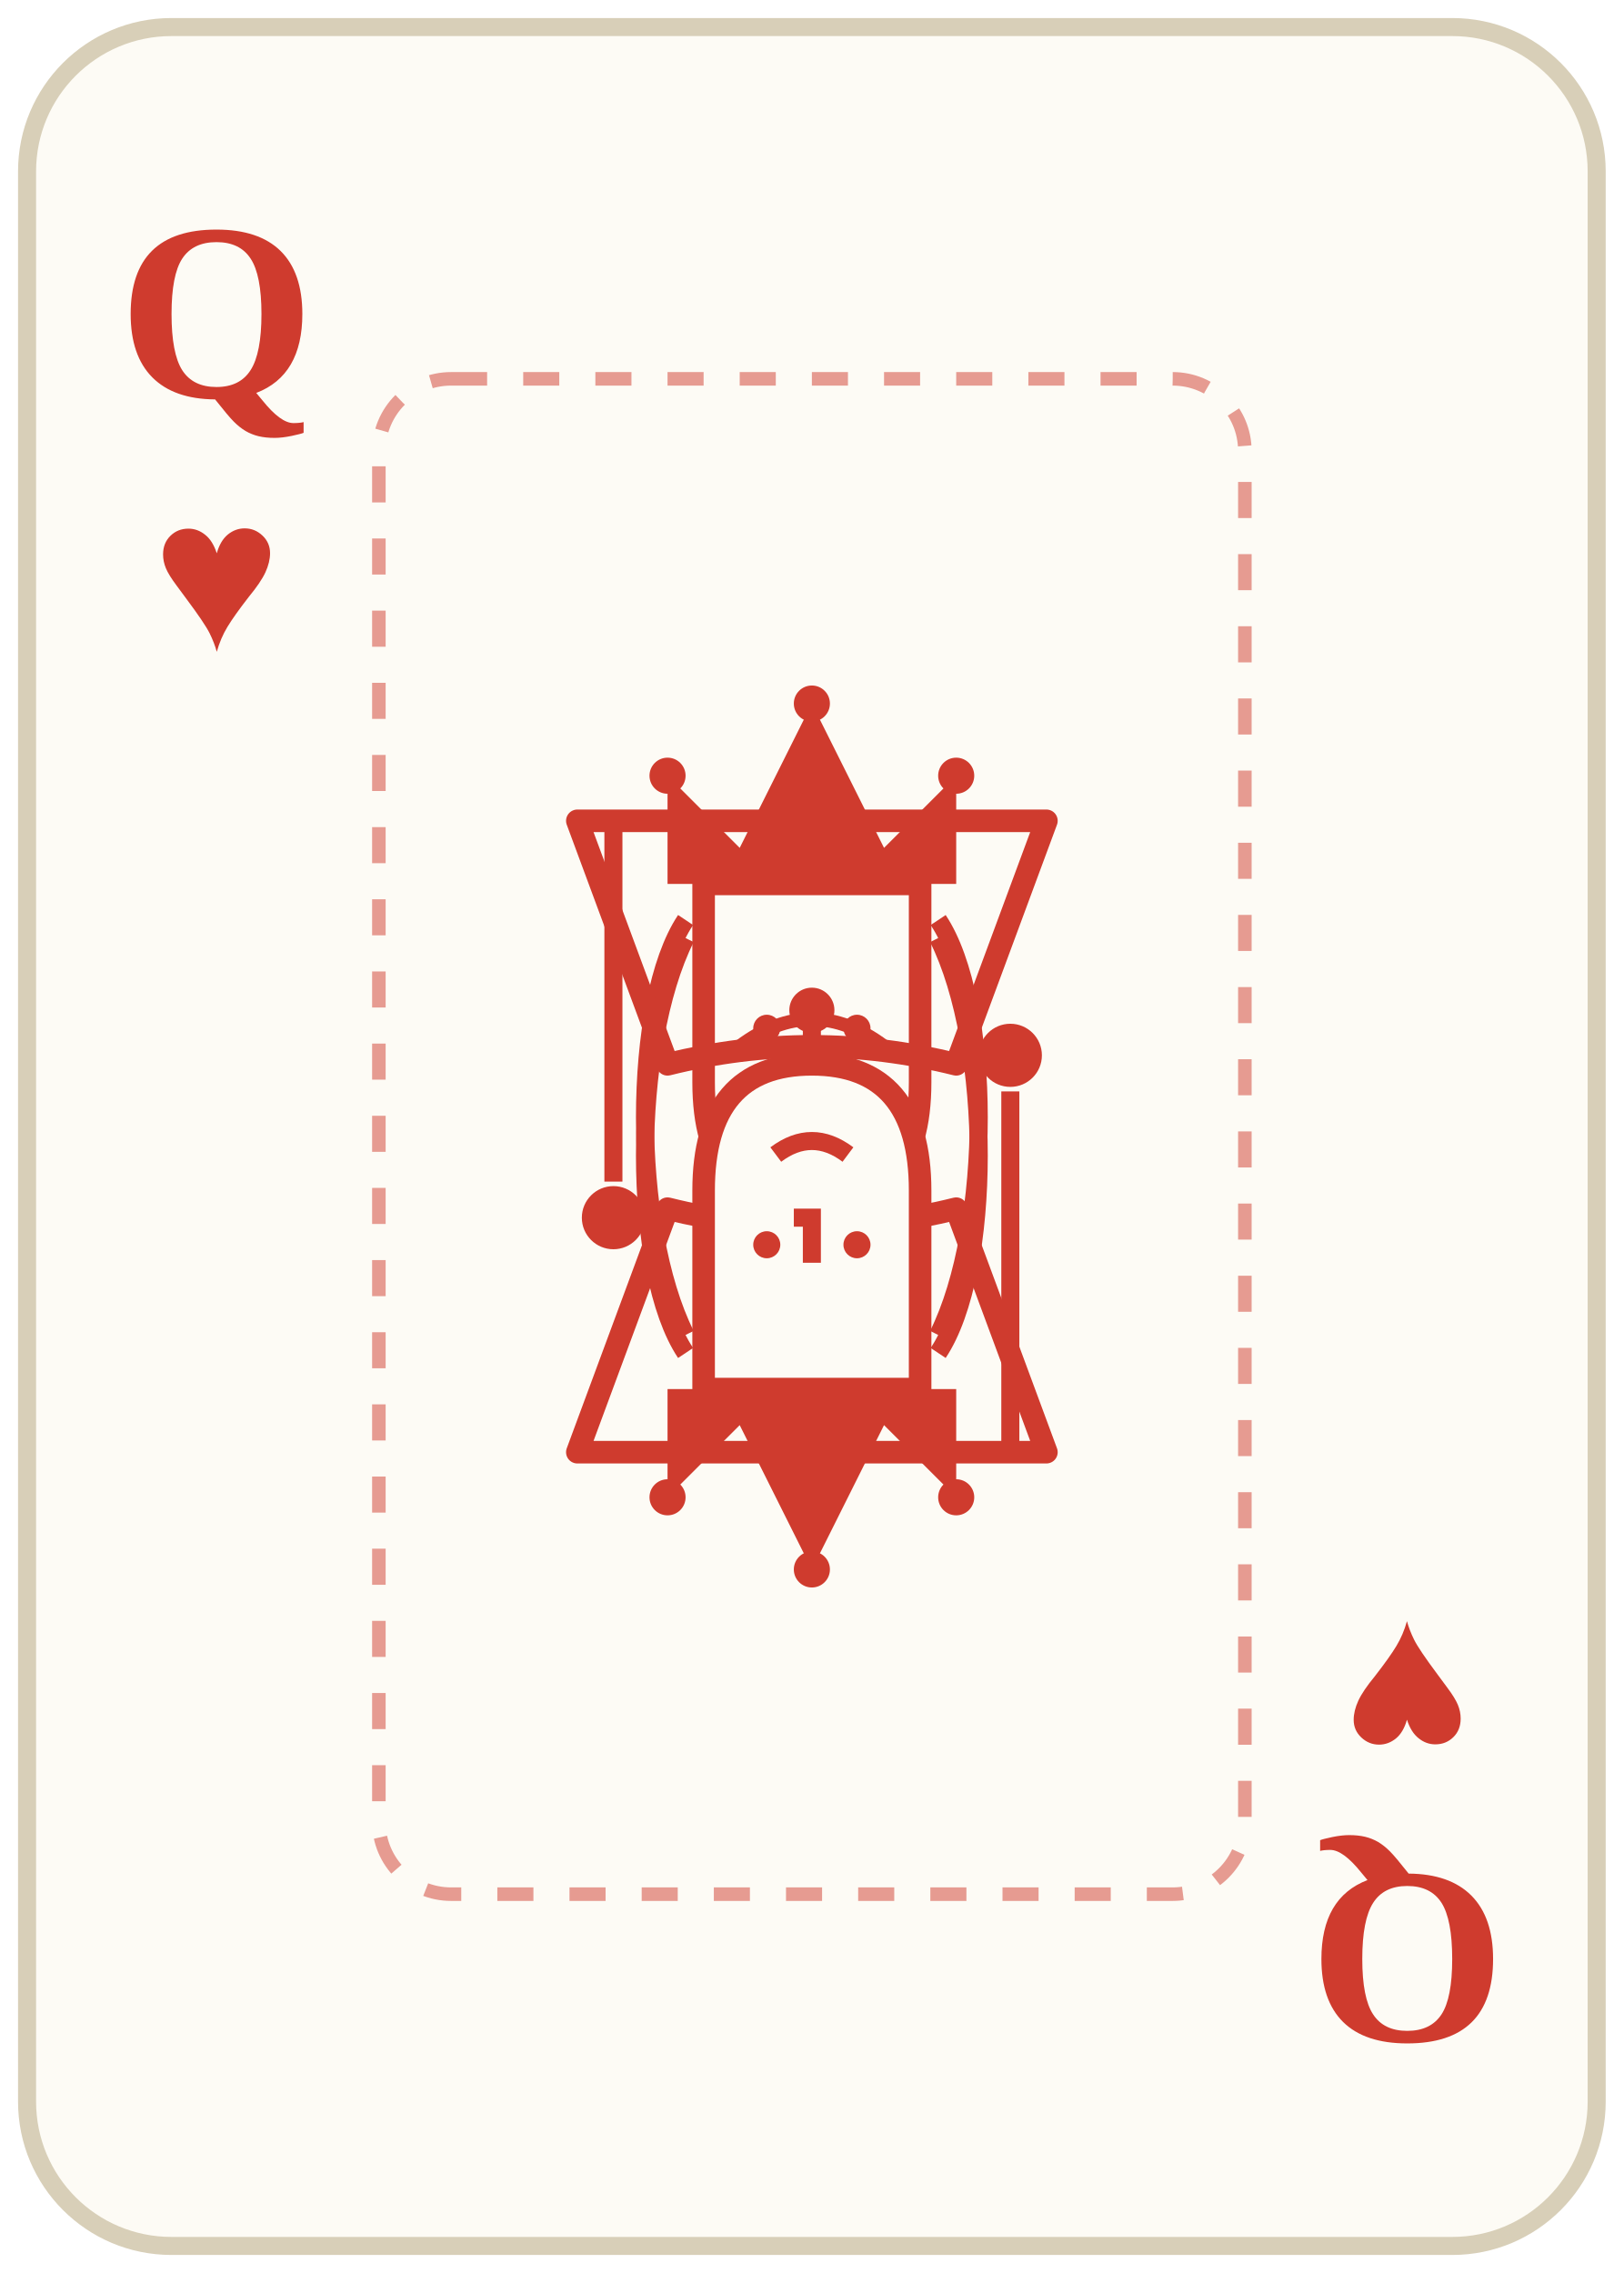
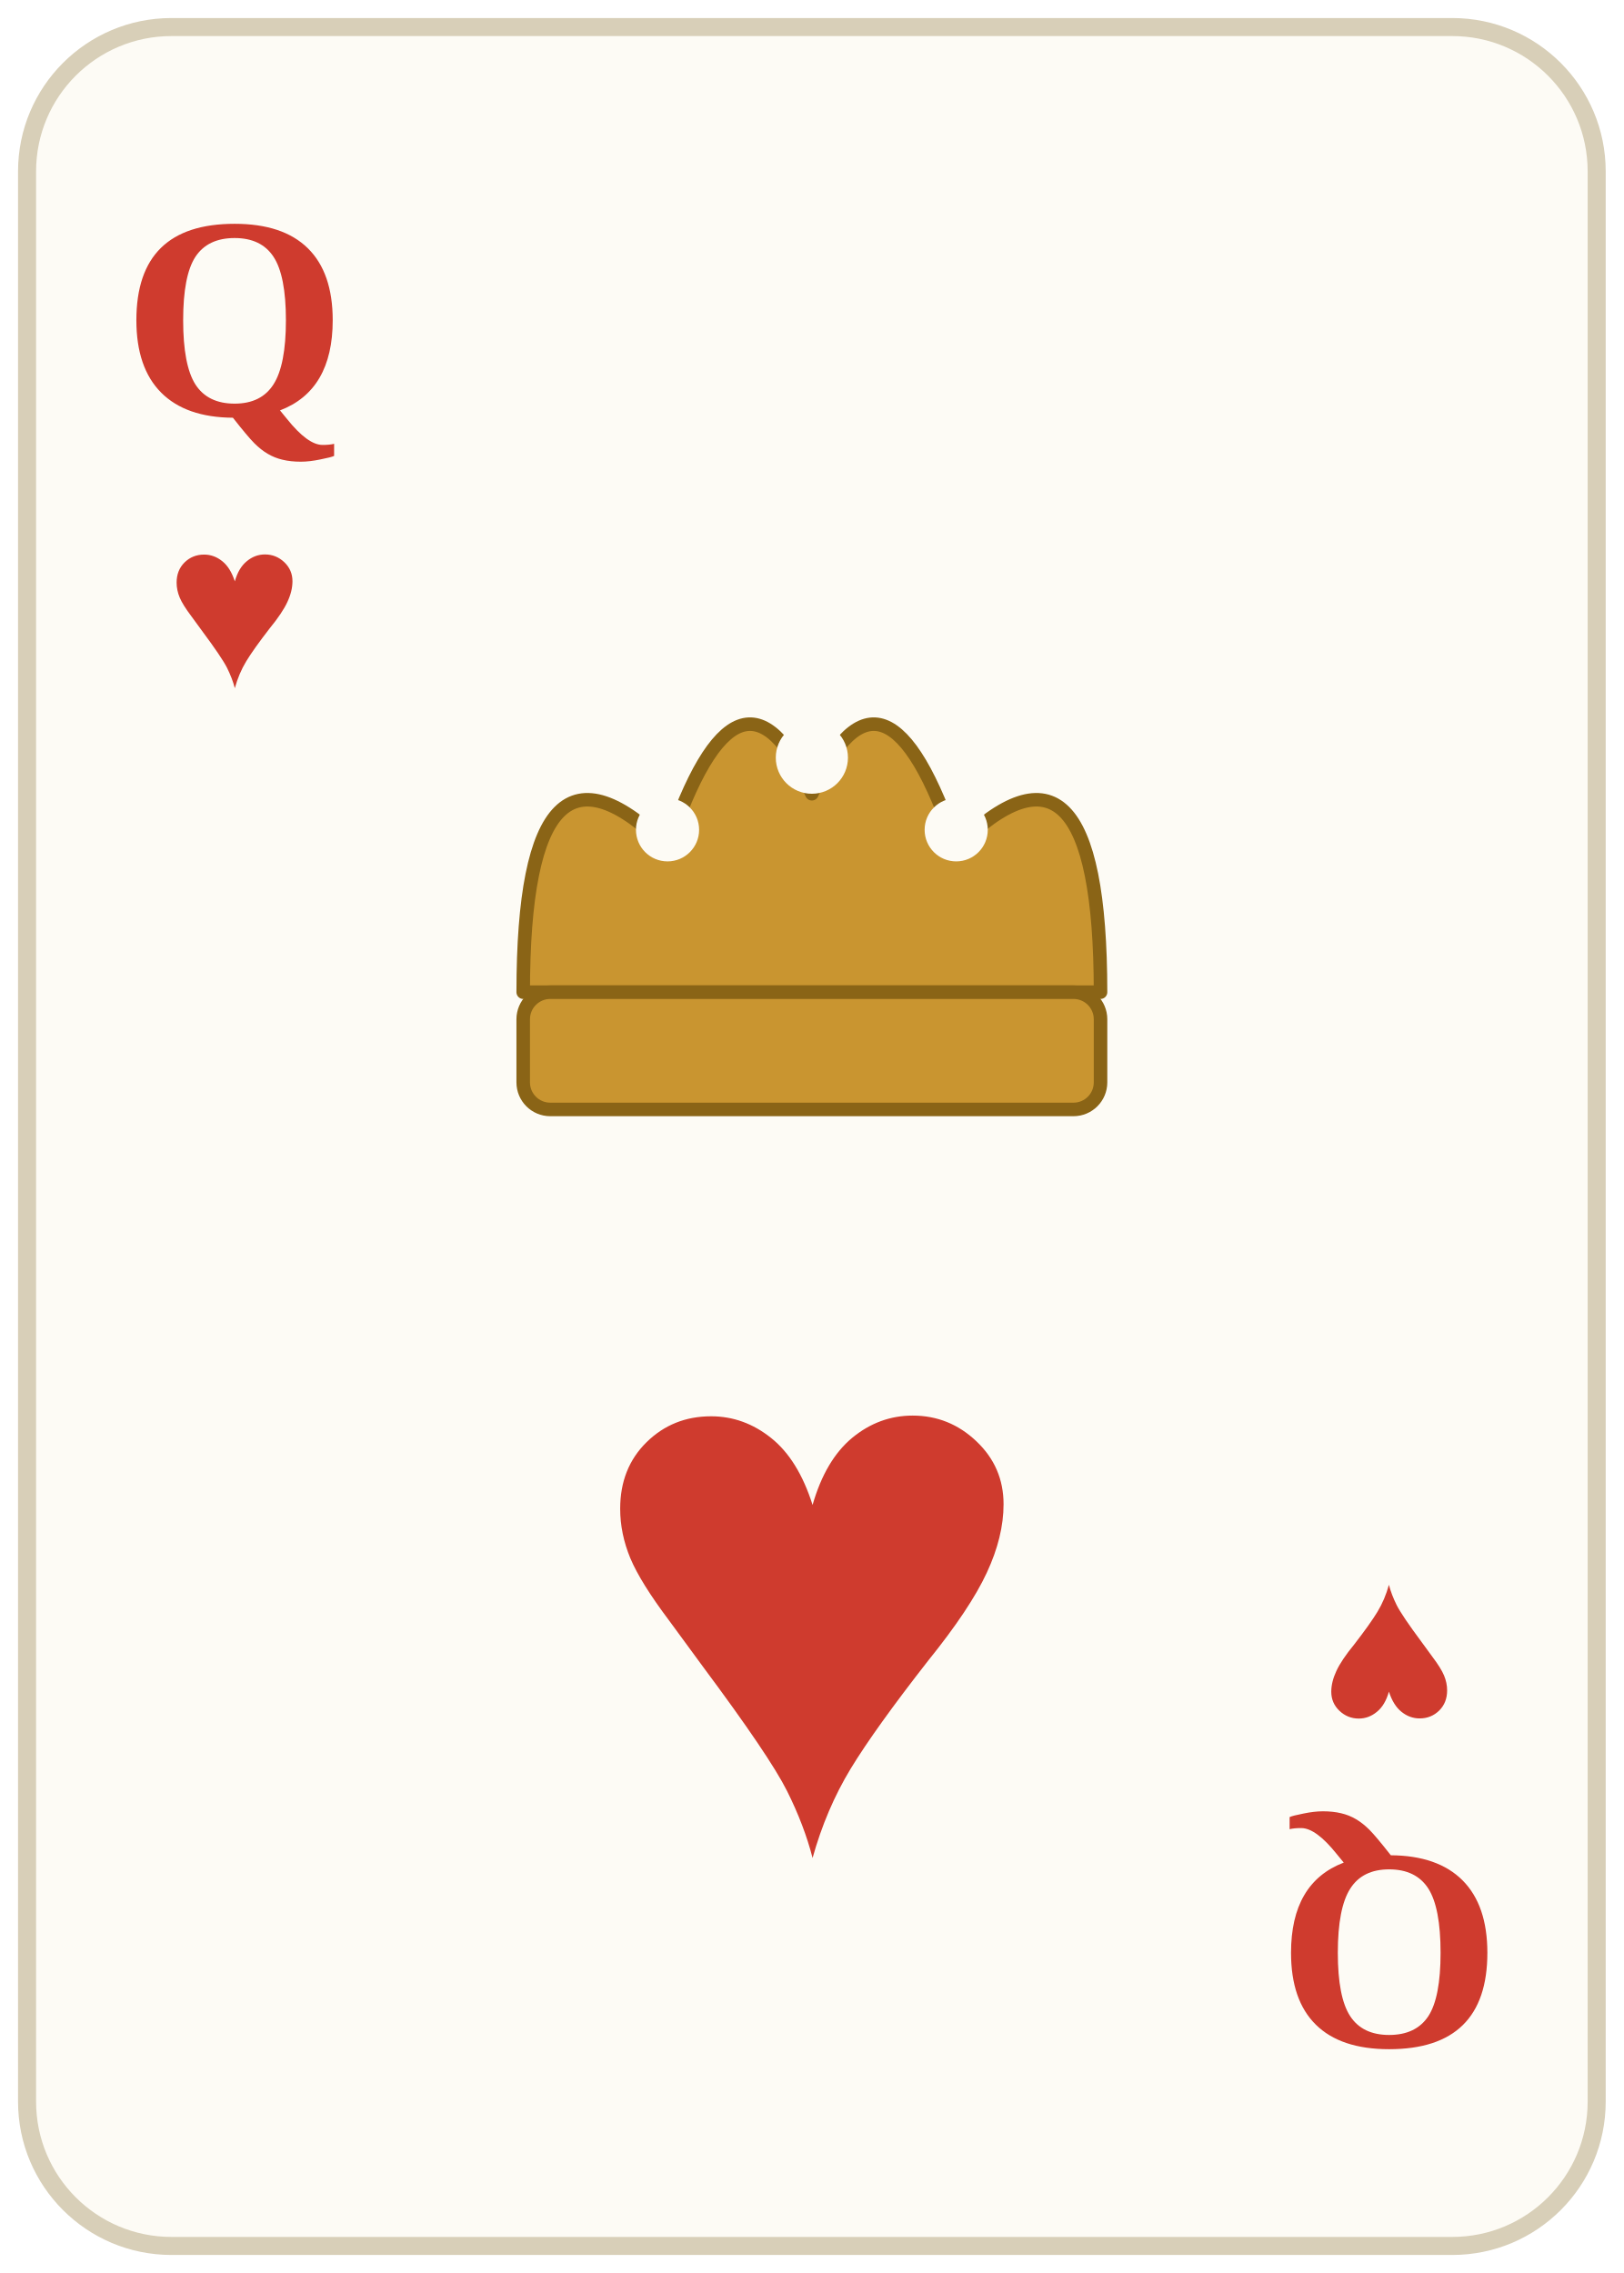
<svg xmlns="http://www.w3.org/2000/svg" viewBox="0 0 180 252" width="180" height="252">
  <rect x="3" y="3" width="174" height="246" rx="16" fill="#fdfbf5" stroke="#d8cfb8" stroke-width="2" />
  <g fill="#cf3b2e" font-family="Georgia, 'Times New Roman', serif" font-weight="700">
    <g>
-       <text x="24" y="44" font-size="28" text-anchor="middle">Q</text>
-       <text x="24" y="72" font-size="24" text-anchor="middle">♥</text>
+       <text x="26" y="46" font-size="32" text-anchor="middle">Q</text>
+       <text x="26" y="76" font-size="26" text-anchor="middle">♥</text>
    </g>
    <g transform="rotate(180 90 126)">
-       <text x="24" y="44" font-size="28" text-anchor="middle">Q</text>
-       <text x="24" y="72" font-size="24" text-anchor="middle">♥</text>
+       <text x="26" y="46" font-size="32" text-anchor="middle">Q</text>
+       <text x="26" y="76" font-size="26" text-anchor="middle">♥</text>
    </g>
  </g>
-   <rect x="42" y="42" width="96" height="168" rx="8" fill="none" stroke="#cf3b2e" stroke-width="1.5" stroke-dasharray="4 4" opacity="0.5" />
-   <g transform="translate(90, 126)">
-     <g>
-       <path d="M -16,-28 L -16,-40 L -8,-32 L 0,-48 L 8,-32 L 16,-40 L 16,-28 Z" fill="#cf3b2e" />
-       <line x1="-12" y1="-28" x2="12" y2="-28" stroke="#fdfbf5" stroke-width="2" />
-       <circle cx="-16" cy="-40" r="2" fill="#cf3b2e" />
-       <circle cx="0" cy="-48" r="2" fill="#cf3b2e" />
-       <circle cx="16" cy="-40" r="2" fill="#cf3b2e" />
-       <path d="M -12,-28 L 12,-28 L 12,-6 Q 12,8 0,8 Q -12,8 -12,-6 Z" fill="#fdfbf5" stroke="#cf3b2e" stroke-width="2.5" stroke-linejoin="round" />
-       <path d="M -14,-22 C -20,-10 -20,15 -14,24" fill="none" stroke="#cf3b2e" stroke-width="2" />
-       <path d="M 14,-22 C 20,-10 20,15 14,24" fill="none" stroke="#cf3b2e" stroke-width="2" />
-       <circle cx="-5" cy="-12" r="1.5" fill="#cf3b2e" />
-       <circle cx="5" cy="-12" r="1.5" fill="#cf3b2e" />
-       <path d="M 0,-14 L 0,-9 L 2,-9" stroke="#cf3b2e" stroke-width="2" fill="none" />
-       <path d="M -4,-2 Q 0,1 4,-2" stroke="#cf3b2e" stroke-width="2" fill="none" />
-       <path d="M -26,35 L -16,8 Q 0,12 16,8 L 26,35 Z" fill="none" stroke="#cf3b2e" stroke-width="2.5" stroke-linejoin="round" />
-       <path d="M -8,10 Q 0,16 8,10" stroke="#cf3b2e" stroke-width="1.5" fill="none" />
-       <circle cx="0" cy="14" r="2.5" fill="#cf3b2e" />
-       <path d="M 22,-5 Q 22,15 22,35" stroke="#cf3b2e" stroke-width="2" fill="none" />
-       <circle cx="22" cy="-9" r="3.5" fill="#cf3b2e" />
-     </g>
-     <g transform="rotate(180)">
-       <path d="M -16,-28 L -16,-40 L -8,-32 L 0,-48 L 8,-32 L 16,-40 L 16,-28 Z" fill="#cf3b2e" />
-       <line x1="-12" y1="-28" x2="12" y2="-28" stroke="#fdfbf5" stroke-width="2" />
-       <circle cx="-16" cy="-40" r="2" fill="#cf3b2e" />
-       <circle cx="0" cy="-48" r="2" fill="#cf3b2e" />
-       <circle cx="16" cy="-40" r="2" fill="#cf3b2e" />
-       <path d="M -12,-28 L 12,-28 L 12,-6 Q 12,8 0,8 Q -12,8 -12,-6 Z" fill="#fdfbf5" stroke="#cf3b2e" stroke-width="2.5" stroke-linejoin="round" />
-       <path d="M -14,-22 C -20,-10 -20,15 -14,24" fill="none" stroke="#cf3b2e" stroke-width="2" />
-       <path d="M 14,-22 C 20,-10 20,15 14,24" fill="none" stroke="#cf3b2e" stroke-width="2" />
-       <circle cx="-5" cy="-12" r="1.5" fill="#cf3b2e" />
-       <circle cx="5" cy="-12" r="1.5" fill="#cf3b2e" />
-       <path d="M 0,-14 L 0,-9 L 2,-9" stroke="#cf3b2e" stroke-width="2" fill="none" />
-       <path d="M -4,-2 Q 0,1 4,-2" stroke="#cf3b2e" stroke-width="2" fill="none" />
-       <path d="M -26,35 L -16,8 Q 0,12 16,8 L 26,35 Z" fill="none" stroke="#cf3b2e" stroke-width="2.5" stroke-linejoin="round" />
-       <path d="M -8,10 Q 0,16 8,10" stroke="#cf3b2e" stroke-width="1.5" fill="none" />
-       <circle cx="0" cy="14" r="2.5" fill="#cf3b2e" />
-       <path d="M 22,-5 Q 22,15 22,35" stroke="#cf3b2e" stroke-width="2" fill="none" />
-       <circle cx="22" cy="-9" r="3.5" fill="#cf3b2e" />
-     </g>
+   <g fill="#c99530" stroke="#8a6416" stroke-width="1.5" stroke-linejoin="round" stroke-linecap="round">
+     <path d="M 58,110 Q 58,78 74,94 Q 82,70 90,88 Q 98,70 106,94 Q 122,78 122,110 Z" />
+     <rect x="58" y="110" width="64" height="13" rx="3" />
+     <circle cx="74" cy="92" r="3.5" fill="#fdfbf5" stroke="none" />
+     <circle cx="90" cy="84" r="4" fill="#fdfbf5" stroke="none" />
+     <circle cx="106" cy="92" r="3.5" fill="#fdfbf5" stroke="none" />
  </g>
+   <text x="90" y="176" font-size="86" fill="#cf3b2e" text-anchor="middle" dominant-baseline="central" font-family="Georgia, 'Times New Roman', serif" font-weight="700">♥</text>
</svg>
